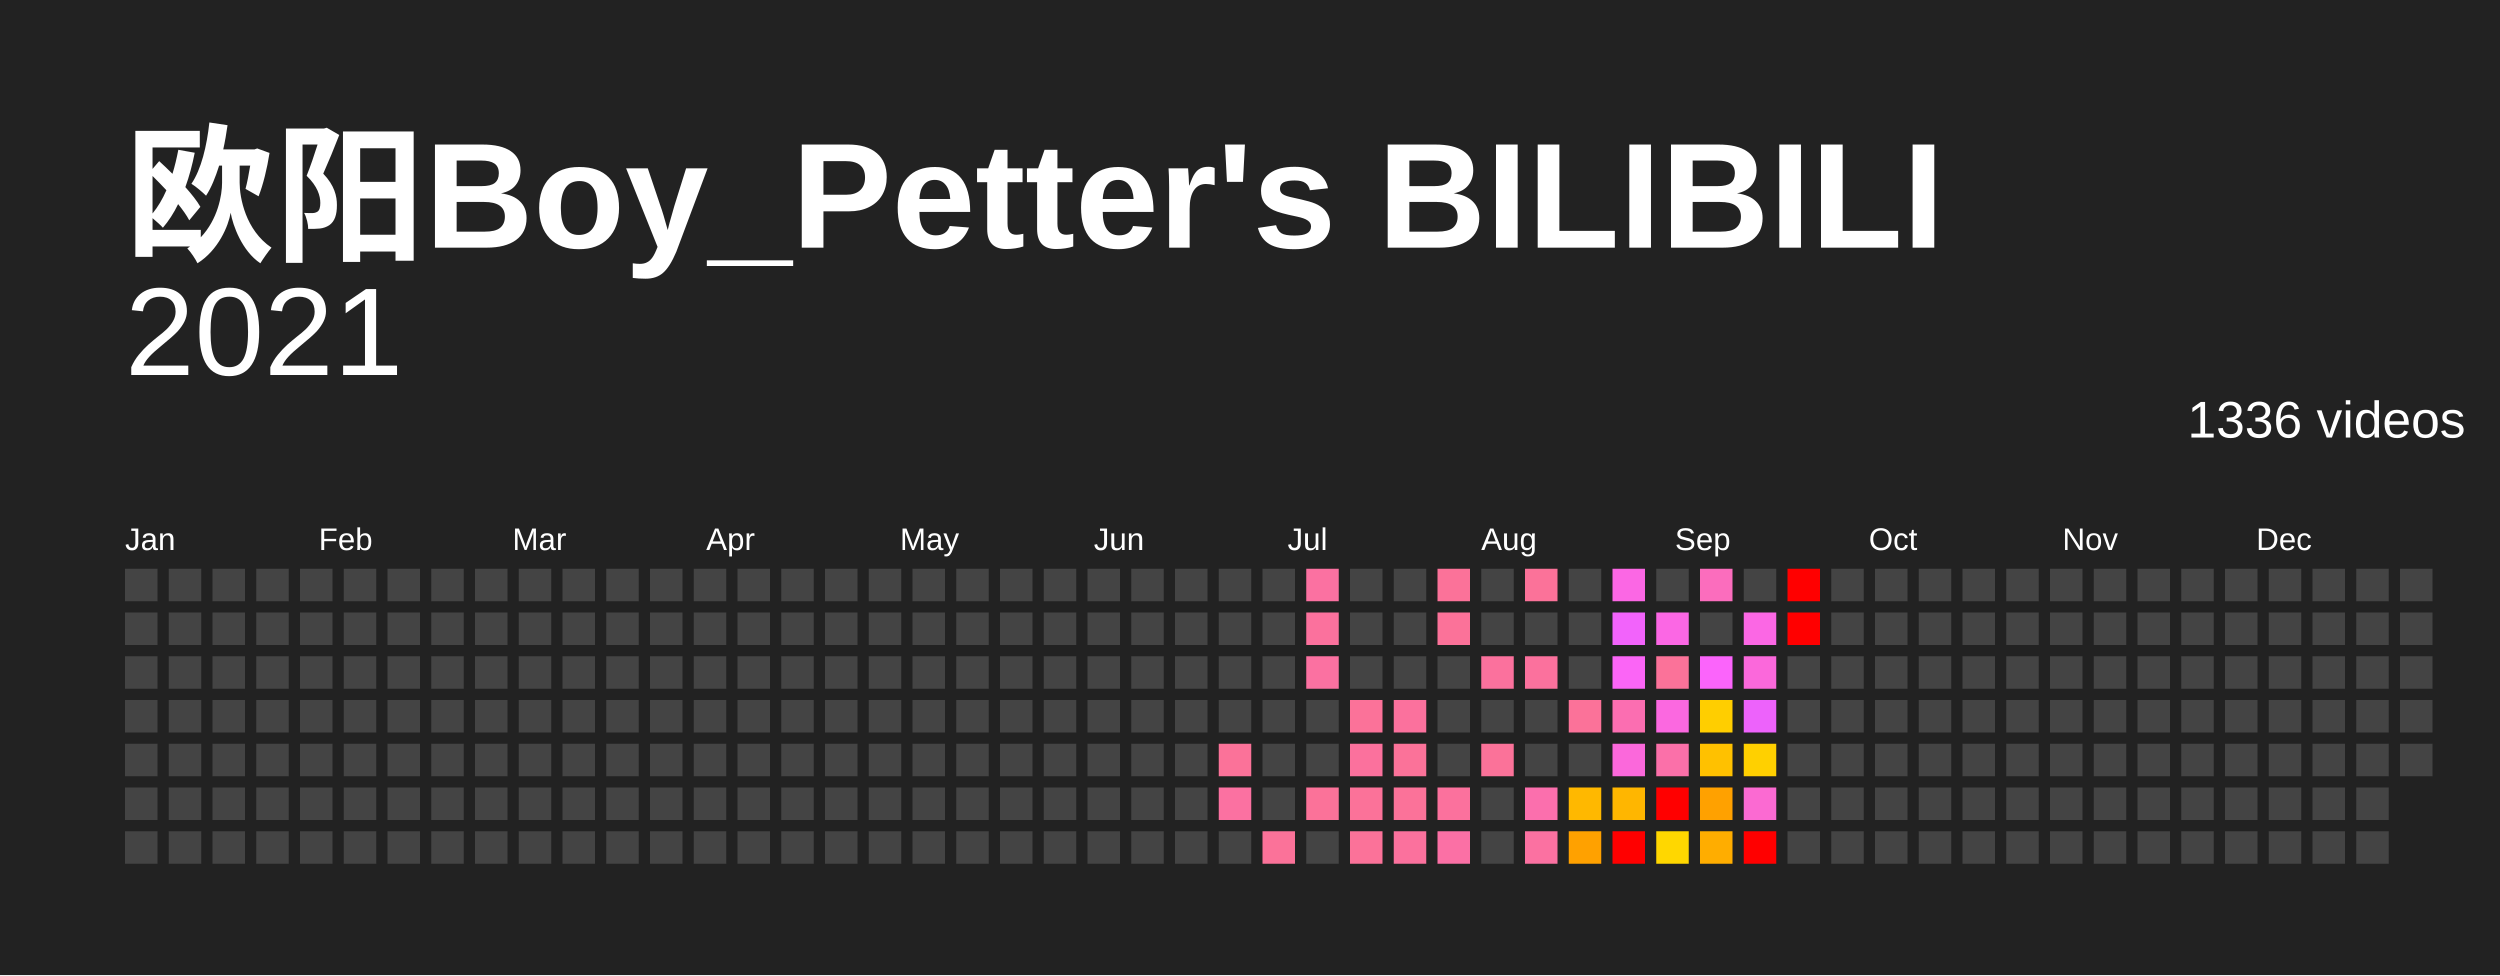
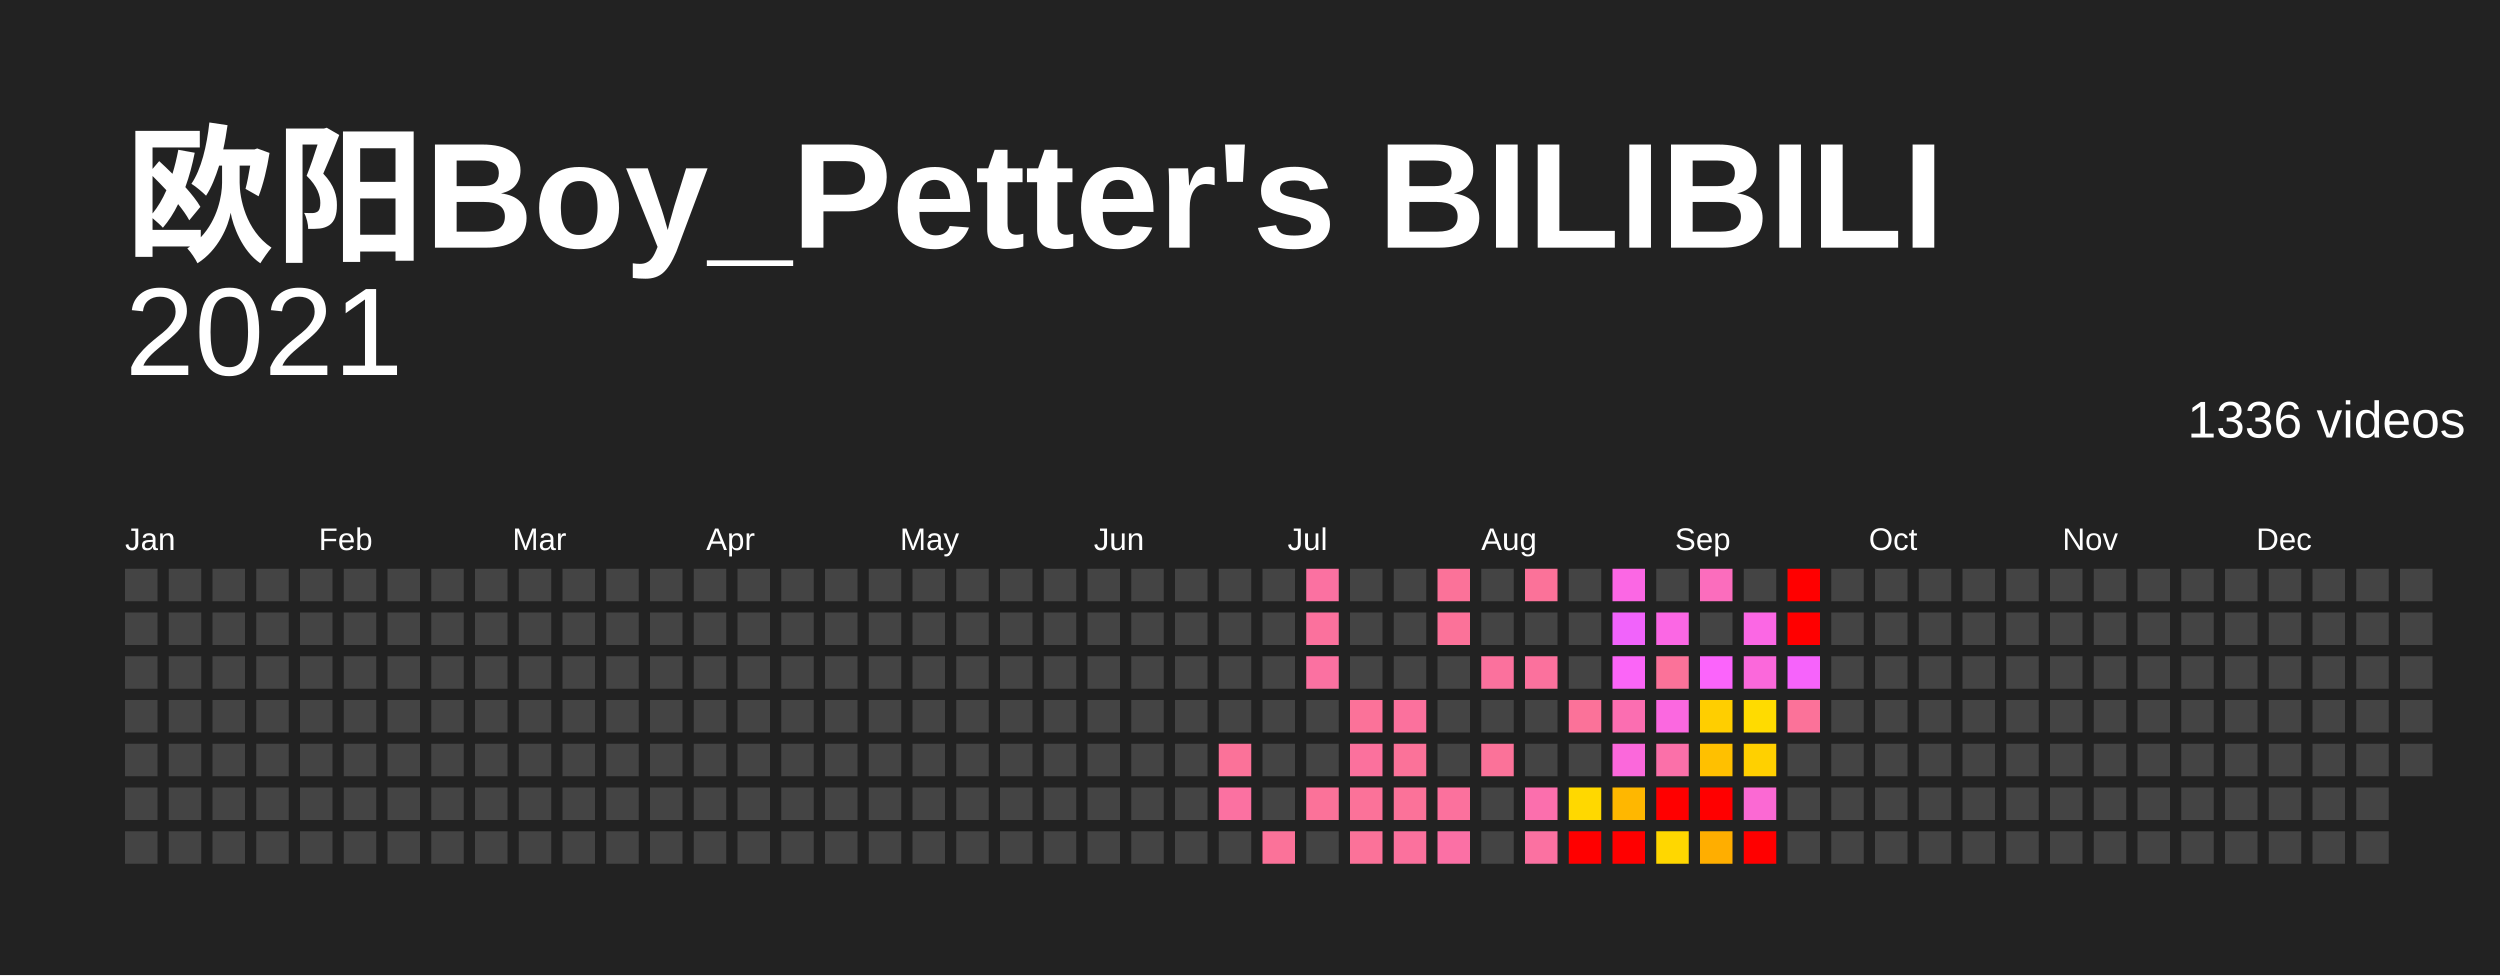
<svg xmlns="http://www.w3.org/2000/svg" baseProfile="full" height="78mm" version="1.1" viewBox="0,0,200,78" width="200mm">
  <defs />
  <rect fill="#222222" height="78" width="200" x="0" y="0" />
  <text fill="#FFFFFF" style="font-size:12px; font-family:Arial; font-weight:bold;" x="10" y="20">欧阳Boy_Petter's BILIBILI</text>
  <text alignment-baseline="hanging" fill="#FFFFFF" style="font-size:10.0px; font-family:Arial;" x="10" y="30">2021</text>
  <text alignment-baseline="hanging" fill="#FFFFFF" style="font-size:4.125px; font-family:Arial;" x="175" y="35">1336 videos</text>
  <text fill="#FFFFFF" style="font-size:2.5px; font-family:Arial" x="10.0" y="44">Jan</text>
  <text fill="#FFFFFF" style="font-size:2.5px; font-family:Arial" x="25.5" y="44">Feb</text>
  <text fill="#FFFFFF" style="font-size:2.5px; font-family:Arial" x="41.0" y="44">Mar</text>
  <text fill="#FFFFFF" style="font-size:2.5px; font-family:Arial" x="56.5" y="44">Apr</text>
  <text fill="#FFFFFF" style="font-size:2.5px; font-family:Arial" x="72.0" y="44">May</text>
  <text fill="#FFFFFF" style="font-size:2.5px; font-family:Arial" x="87.5" y="44">Jun</text>
  <text fill="#FFFFFF" style="font-size:2.5px; font-family:Arial" x="103.0" y="44">Jul</text>
  <text fill="#FFFFFF" style="font-size:2.5px; font-family:Arial" x="118.5" y="44">Aug</text>
  <text fill="#FFFFFF" style="font-size:2.5px; font-family:Arial" x="134.0" y="44">Sep</text>
  <text fill="#FFFFFF" style="font-size:2.5px; font-family:Arial" x="149.5" y="44">Oct</text>
  <text fill="#FFFFFF" style="font-size:2.5px; font-family:Arial" x="165.0" y="44">Nov</text>
  <text fill="#FFFFFF" style="font-size:2.5px; font-family:Arial" x="180.5" y="44">Dec</text>
  <rect fill="#444444" height="2.6" width="2.6" x="10.0" y="45.5" />
  <rect fill="#444444" height="2.6" width="2.6" x="10.0" y="49.0" />
  <rect fill="#444444" height="2.6" width="2.6" x="10.0" y="52.5" />
  <rect fill="#444444" height="2.6" width="2.6" x="10.0" y="56.0" />
  <rect fill="#444444" height="2.6" width="2.6" x="10.0" y="59.5" />
  <rect fill="#444444" height="2.6" width="2.6" x="10.0" y="63.0" />
  <rect fill="#444444" height="2.6" width="2.6" x="10.0" y="66.5" />
  <rect fill="#444444" height="2.6" width="2.6" x="13.5" y="45.5" />
  <rect fill="#444444" height="2.6" width="2.6" x="13.5" y="49.0" />
  <rect fill="#444444" height="2.6" width="2.6" x="13.5" y="52.5" />
  <rect fill="#444444" height="2.6" width="2.6" x="13.5" y="56.0" />
  <rect fill="#444444" height="2.6" width="2.6" x="13.5" y="59.5" />
  <rect fill="#444444" height="2.6" width="2.6" x="13.5" y="63.0" />
  <rect fill="#444444" height="2.6" width="2.6" x="13.5" y="66.5" />
  <rect fill="#444444" height="2.6" width="2.6" x="17.0" y="45.5" />
  <rect fill="#444444" height="2.6" width="2.6" x="17.0" y="49.0" />
  <rect fill="#444444" height="2.6" width="2.6" x="17.0" y="52.5" />
  <rect fill="#444444" height="2.6" width="2.6" x="17.0" y="56.0" />
  <rect fill="#444444" height="2.6" width="2.6" x="17.0" y="59.5" />
  <rect fill="#444444" height="2.6" width="2.6" x="17.0" y="63.0" />
  <rect fill="#444444" height="2.6" width="2.6" x="17.0" y="66.5" />
  <rect fill="#444444" height="2.6" width="2.6" x="20.5" y="45.5" />
  <rect fill="#444444" height="2.6" width="2.6" x="20.5" y="49.0" />
  <rect fill="#444444" height="2.6" width="2.6" x="20.5" y="52.5" />
  <rect fill="#444444" height="2.6" width="2.6" x="20.5" y="56.0" />
  <rect fill="#444444" height="2.6" width="2.6" x="20.5" y="59.5" />
  <rect fill="#444444" height="2.6" width="2.6" x="20.5" y="63.0" />
  <rect fill="#444444" height="2.6" width="2.6" x="20.5" y="66.5" />
  <rect fill="#444444" height="2.6" width="2.6" x="24.0" y="45.5" />
  <rect fill="#444444" height="2.6" width="2.6" x="24.0" y="49.0" />
  <rect fill="#444444" height="2.6" width="2.6" x="24.0" y="52.5" />
  <rect fill="#444444" height="2.6" width="2.6" x="24.0" y="56.0" />
  <rect fill="#444444" height="2.6" width="2.6" x="24.0" y="59.5" />
  <rect fill="#444444" height="2.6" width="2.6" x="24.0" y="63.0" />
  <rect fill="#444444" height="2.6" width="2.6" x="24.0" y="66.5" />
  <rect fill="#444444" height="2.6" width="2.6" x="27.5" y="45.5" />
  <rect fill="#444444" height="2.6" width="2.6" x="27.5" y="49.0" />
  <rect fill="#444444" height="2.6" width="2.6" x="27.5" y="52.5" />
  <rect fill="#444444" height="2.6" width="2.6" x="27.5" y="56.0" />
  <rect fill="#444444" height="2.6" width="2.6" x="27.5" y="59.5" />
  <rect fill="#444444" height="2.6" width="2.6" x="27.5" y="63.0" />
  <rect fill="#444444" height="2.6" width="2.6" x="27.5" y="66.5" />
  <rect fill="#444444" height="2.6" width="2.6" x="31.0" y="45.5" />
  <rect fill="#444444" height="2.6" width="2.6" x="31.0" y="49.0" />
  <rect fill="#444444" height="2.6" width="2.6" x="31.0" y="52.5" />
  <rect fill="#444444" height="2.6" width="2.6" x="31.0" y="56.0" />
  <rect fill="#444444" height="2.6" width="2.6" x="31.0" y="59.5" />
  <rect fill="#444444" height="2.6" width="2.6" x="31.0" y="63.0" />
  <rect fill="#444444" height="2.6" width="2.6" x="31.0" y="66.5" />
  <rect fill="#444444" height="2.6" width="2.6" x="34.5" y="45.5" />
  <rect fill="#444444" height="2.6" width="2.6" x="34.5" y="49.0" />
  <rect fill="#444444" height="2.6" width="2.6" x="34.5" y="52.5" />
  <rect fill="#444444" height="2.6" width="2.6" x="34.5" y="56.0" />
  <rect fill="#444444" height="2.6" width="2.6" x="34.5" y="59.5" />
  <rect fill="#444444" height="2.6" width="2.6" x="34.5" y="63.0" />
  <rect fill="#444444" height="2.6" width="2.6" x="34.5" y="66.5" />
  <rect fill="#444444" height="2.6" width="2.6" x="38.0" y="45.5" />
  <rect fill="#444444" height="2.6" width="2.6" x="38.0" y="49.0" />
  <rect fill="#444444" height="2.6" width="2.6" x="38.0" y="52.5" />
  <rect fill="#444444" height="2.6" width="2.6" x="38.0" y="56.0" />
  <rect fill="#444444" height="2.6" width="2.6" x="38.0" y="59.5" />
  <rect fill="#444444" height="2.6" width="2.6" x="38.0" y="63.0" />
  <rect fill="#444444" height="2.6" width="2.6" x="38.0" y="66.5" />
  <rect fill="#444444" height="2.6" width="2.6" x="41.5" y="45.5" />
  <rect fill="#444444" height="2.6" width="2.6" x="41.5" y="49.0" />
  <rect fill="#444444" height="2.6" width="2.6" x="41.5" y="52.5" />
  <rect fill="#444444" height="2.6" width="2.6" x="41.5" y="56.0" />
  <rect fill="#444444" height="2.6" width="2.6" x="41.5" y="59.5" />
  <rect fill="#444444" height="2.6" width="2.6" x="41.5" y="63.0" />
  <rect fill="#444444" height="2.6" width="2.6" x="41.5" y="66.5" />
  <rect fill="#444444" height="2.6" width="2.6" x="45.0" y="45.5" />
  <rect fill="#444444" height="2.6" width="2.6" x="45.0" y="49.0" />
  <rect fill="#444444" height="2.6" width="2.6" x="45.0" y="52.5" />
  <rect fill="#444444" height="2.6" width="2.6" x="45.0" y="56.0" />
  <rect fill="#444444" height="2.6" width="2.6" x="45.0" y="59.5" />
  <rect fill="#444444" height="2.6" width="2.6" x="45.0" y="63.0" />
  <rect fill="#444444" height="2.6" width="2.6" x="45.0" y="66.5" />
  <rect fill="#444444" height="2.6" width="2.6" x="48.5" y="45.5" />
  <rect fill="#444444" height="2.6" width="2.6" x="48.5" y="49.0" />
  <rect fill="#444444" height="2.6" width="2.6" x="48.5" y="52.5" />
  <rect fill="#444444" height="2.6" width="2.6" x="48.5" y="56.0" />
  <rect fill="#444444" height="2.6" width="2.6" x="48.5" y="59.5" />
  <rect fill="#444444" height="2.6" width="2.6" x="48.5" y="63.0" />
  <rect fill="#444444" height="2.6" width="2.6" x="48.5" y="66.5" />
  <rect fill="#444444" height="2.6" width="2.6" x="52.0" y="45.5" />
  <rect fill="#444444" height="2.6" width="2.6" x="52.0" y="49.0" />
  <rect fill="#444444" height="2.6" width="2.6" x="52.0" y="52.5" />
  <rect fill="#444444" height="2.6" width="2.6" x="52.0" y="56.0" />
  <rect fill="#444444" height="2.6" width="2.6" x="52.0" y="59.5" />
  <rect fill="#444444" height="2.6" width="2.6" x="52.0" y="63.0" />
  <rect fill="#444444" height="2.6" width="2.6" x="52.0" y="66.5" />
  <rect fill="#444444" height="2.6" width="2.6" x="55.5" y="45.5" />
  <rect fill="#444444" height="2.6" width="2.6" x="55.5" y="49.0" />
  <rect fill="#444444" height="2.6" width="2.6" x="55.5" y="52.5" />
  <rect fill="#444444" height="2.6" width="2.6" x="55.5" y="56.0" />
  <rect fill="#444444" height="2.6" width="2.6" x="55.5" y="59.5" />
  <rect fill="#444444" height="2.6" width="2.6" x="55.5" y="63.0" />
  <rect fill="#444444" height="2.6" width="2.6" x="55.5" y="66.5" />
  <rect fill="#444444" height="2.6" width="2.6" x="59.0" y="45.5" />
  <rect fill="#444444" height="2.6" width="2.6" x="59.0" y="49.0" />
  <rect fill="#444444" height="2.6" width="2.6" x="59.0" y="52.5" />
  <rect fill="#444444" height="2.6" width="2.6" x="59.0" y="56.0" />
  <rect fill="#444444" height="2.6" width="2.6" x="59.0" y="59.5" />
  <rect fill="#444444" height="2.6" width="2.6" x="59.0" y="63.0" />
  <rect fill="#444444" height="2.6" width="2.6" x="59.0" y="66.5" />
  <rect fill="#444444" height="2.6" width="2.6" x="62.5" y="45.5" />
  <rect fill="#444444" height="2.6" width="2.6" x="62.5" y="49.0" />
  <rect fill="#444444" height="2.6" width="2.6" x="62.5" y="52.5" />
  <rect fill="#444444" height="2.6" width="2.6" x="62.5" y="56.0" />
  <rect fill="#444444" height="2.6" width="2.6" x="62.5" y="59.5" />
  <rect fill="#444444" height="2.6" width="2.6" x="62.5" y="63.0" />
  <rect fill="#444444" height="2.6" width="2.6" x="62.5" y="66.5" />
  <rect fill="#444444" height="2.6" width="2.6" x="66.0" y="45.5" />
  <rect fill="#444444" height="2.6" width="2.6" x="66.0" y="49.0" />
  <rect fill="#444444" height="2.6" width="2.6" x="66.0" y="52.5" />
  <rect fill="#444444" height="2.6" width="2.6" x="66.0" y="56.0" />
  <rect fill="#444444" height="2.6" width="2.6" x="66.0" y="59.5" />
  <rect fill="#444444" height="2.6" width="2.6" x="66.0" y="63.0" />
  <rect fill="#444444" height="2.6" width="2.6" x="66.0" y="66.5" />
  <rect fill="#444444" height="2.6" width="2.6" x="69.5" y="45.5" />
  <rect fill="#444444" height="2.6" width="2.6" x="69.5" y="49.0" />
  <rect fill="#444444" height="2.6" width="2.6" x="69.5" y="52.5" />
  <rect fill="#444444" height="2.6" width="2.6" x="69.5" y="56.0" />
  <rect fill="#444444" height="2.6" width="2.6" x="69.5" y="59.5" />
  <rect fill="#444444" height="2.6" width="2.6" x="69.5" y="63.0" />
  <rect fill="#444444" height="2.6" width="2.6" x="69.5" y="66.5" />
  <rect fill="#444444" height="2.6" width="2.6" x="73.0" y="45.5" />
  <rect fill="#444444" height="2.6" width="2.6" x="73.0" y="49.0" />
  <rect fill="#444444" height="2.6" width="2.6" x="73.0" y="52.5" />
  <rect fill="#444444" height="2.6" width="2.6" x="73.0" y="56.0" />
  <rect fill="#444444" height="2.6" width="2.6" x="73.0" y="59.5" />
  <rect fill="#444444" height="2.6" width="2.6" x="73.0" y="63.0" />
  <rect fill="#444444" height="2.6" width="2.6" x="73.0" y="66.5" />
  <rect fill="#444444" height="2.6" width="2.6" x="76.5" y="45.5" />
  <rect fill="#444444" height="2.6" width="2.6" x="76.5" y="49.0" />
  <rect fill="#444444" height="2.6" width="2.6" x="76.5" y="52.5" />
  <rect fill="#444444" height="2.6" width="2.6" x="76.5" y="56.0" />
  <rect fill="#444444" height="2.6" width="2.6" x="76.5" y="59.5" />
  <rect fill="#444444" height="2.6" width="2.6" x="76.5" y="63.0" />
  <rect fill="#444444" height="2.6" width="2.6" x="76.5" y="66.5" />
  <rect fill="#444444" height="2.6" width="2.6" x="80.0" y="45.5" />
  <rect fill="#444444" height="2.6" width="2.6" x="80.0" y="49.0" />
  <rect fill="#444444" height="2.6" width="2.6" x="80.0" y="52.5" />
  <rect fill="#444444" height="2.6" width="2.6" x="80.0" y="56.0" />
  <rect fill="#444444" height="2.6" width="2.6" x="80.0" y="59.5" />
  <rect fill="#444444" height="2.6" width="2.6" x="80.0" y="63.0" />
  <rect fill="#444444" height="2.6" width="2.6" x="80.0" y="66.5" />
  <rect fill="#444444" height="2.6" width="2.6" x="83.5" y="45.5" />
  <rect fill="#444444" height="2.6" width="2.6" x="83.5" y="49.0" />
  <rect fill="#444444" height="2.6" width="2.6" x="83.5" y="52.5" />
  <rect fill="#444444" height="2.6" width="2.6" x="83.5" y="56.0" />
  <rect fill="#444444" height="2.6" width="2.6" x="83.5" y="59.5" />
  <rect fill="#444444" height="2.6" width="2.6" x="83.5" y="63.0" />
  <rect fill="#444444" height="2.6" width="2.6" x="83.5" y="66.5" />
  <rect fill="#444444" height="2.6" width="2.6" x="87.0" y="45.5" />
  <rect fill="#444444" height="2.6" width="2.6" x="87.0" y="49.0" />
  <rect fill="#444444" height="2.6" width="2.6" x="87.0" y="52.5" />
  <rect fill="#444444" height="2.6" width="2.6" x="87.0" y="56.0" />
  <rect fill="#444444" height="2.6" width="2.6" x="87.0" y="59.5" />
  <rect fill="#444444" height="2.6" width="2.6" x="87.0" y="63.0" />
  <rect fill="#444444" height="2.6" width="2.6" x="87.0" y="66.5" />
  <rect fill="#444444" height="2.6" width="2.6" x="90.5" y="45.5" />
  <rect fill="#444444" height="2.6" width="2.6" x="90.5" y="49.0" />
  <rect fill="#444444" height="2.6" width="2.6" x="90.5" y="52.5" />
  <rect fill="#444444" height="2.6" width="2.6" x="90.5" y="56.0" />
  <rect fill="#444444" height="2.6" width="2.6" x="90.5" y="59.5" />
  <rect fill="#444444" height="2.6" width="2.6" x="90.5" y="63.0" />
  <rect fill="#444444" height="2.6" width="2.6" x="90.5" y="66.5" />
  <rect fill="#444444" height="2.6" width="2.6" x="94.0" y="45.5" />
  <rect fill="#444444" height="2.6" width="2.6" x="94.0" y="49.0" />
  <rect fill="#444444" height="2.6" width="2.6" x="94.0" y="52.5" />
  <rect fill="#444444" height="2.6" width="2.6" x="94.0" y="56.0" />
  <rect fill="#444444" height="2.6" width="2.6" x="94.0" y="59.5" />
  <rect fill="#444444" height="2.6" width="2.6" x="94.0" y="63.0" />
  <rect fill="#444444" height="2.6" width="2.6" x="94.0" y="66.5" />
  <rect fill="#444444" height="2.6" width="2.6" x="97.5" y="45.5" />
  <rect fill="#444444" height="2.6" width="2.6" x="97.5" y="49.0" />
  <rect fill="#444444" height="2.6" width="2.6" x="97.5" y="52.5" />
  <rect fill="#444444" height="2.6" width="2.6" x="97.5" y="56.0" />
  <rect fill="#fb7299" height="2.6" width="2.6" x="97.5" y="59.5" />
  <rect fill="#fb71a1" height="2.6" width="2.6" x="97.5" y="63.0" />
  <rect fill="#444444" height="2.6" width="2.6" x="97.5" y="66.5" />
  <rect fill="#444444" height="2.6" width="2.6" x="101.0" y="45.5" />
  <rect fill="#444444" height="2.6" width="2.6" x="101.0" y="49.0" />
  <rect fill="#444444" height="2.6" width="2.6" x="101.0" y="52.5" />
  <rect fill="#444444" height="2.6" width="2.6" x="101.0" y="56.0" />
  <rect fill="#444444" height="2.6" width="2.6" x="101.0" y="59.5" />
  <rect fill="#444444" height="2.6" width="2.6" x="101.0" y="63.0" />
  <rect fill="#fb7299" height="2.6" width="2.6" x="101.0" y="66.5" />
  <rect fill="#fb71a1" height="2.6" width="2.6" x="104.5" y="45.5" />
  <rect fill="#fb719d" height="2.6" width="2.6" x="104.5" y="49.0" />
  <rect fill="#fb71a1" height="2.6" width="2.6" x="104.5" y="52.5" />
  <rect fill="#444444" height="2.6" width="2.6" x="104.5" y="56.0" />
  <rect fill="#444444" height="2.6" width="2.6" x="104.5" y="59.5" />
  <rect fill="#fb7299" height="2.6" width="2.6" x="104.5" y="63.0" />
  <rect fill="#444444" height="2.6" width="2.6" x="104.5" y="66.5" />
  <rect fill="#444444" height="2.6" width="2.6" x="108.0" y="45.5" />
  <rect fill="#444444" height="2.6" width="2.6" x="108.0" y="49.0" />
  <rect fill="#444444" height="2.6" width="2.6" x="108.0" y="52.5" />
  <rect fill="#fb7299" height="2.6" width="2.6" x="108.0" y="56.0" />
  <rect fill="#fb719d" height="2.6" width="2.6" x="108.0" y="59.5" />
  <rect fill="#fb7299" height="2.6" width="2.6" x="108.0" y="63.0" />
  <rect fill="#fb7299" height="2.6" width="2.6" x="108.0" y="66.5" />
  <rect fill="#444444" height="2.6" width="2.6" x="111.5" y="45.5" />
  <rect fill="#444444" height="2.6" width="2.6" x="111.5" y="49.0" />
  <rect fill="#444444" height="2.6" width="2.6" x="111.5" y="52.5" />
  <rect fill="#fb719d" height="2.6" width="2.6" x="111.5" y="56.0" />
  <rect fill="#fb7299" height="2.6" width="2.6" x="111.5" y="59.5" />
  <rect fill="#fb7299" height="2.6" width="2.6" x="111.5" y="63.0" />
  <rect fill="#fb719d" height="2.6" width="2.6" x="111.5" y="66.5" />
  <rect fill="#fb7299" height="2.6" width="2.6" x="115.0" y="45.5" />
  <rect fill="#fb7299" height="2.6" width="2.6" x="115.0" y="49.0" />
  <rect fill="#444444" height="2.6" width="2.6" x="115.0" y="52.5" />
  <rect fill="#444444" height="2.6" width="2.6" x="115.0" y="56.0" />
  <rect fill="#444444" height="2.6" width="2.6" x="115.0" y="59.5" />
  <rect fill="#fb719d" height="2.6" width="2.6" x="115.0" y="63.0" />
  <rect fill="#fb70a5" height="2.6" width="2.6" x="115.0" y="66.5" />
  <rect fill="#444444" height="2.6" width="2.6" x="118.5" y="45.5" />
  <rect fill="#444444" height="2.6" width="2.6" x="118.5" y="49.0" />
  <rect fill="#fb719d" height="2.6" width="2.6" x="118.5" y="52.5" />
  <rect fill="#444444" height="2.6" width="2.6" x="118.5" y="56.0" />
  <rect fill="#fb7299" height="2.6" width="2.6" x="118.5" y="59.5" />
  <rect fill="#444444" height="2.6" width="2.6" x="118.5" y="63.0" />
  <rect fill="#444444" height="2.6" width="2.6" x="118.5" y="66.5" />
  <rect fill="#fb7299" height="2.6" width="2.6" x="122.0" y="45.5" />
  <rect fill="#444444" height="2.6" width="2.6" x="122.0" y="49.0" />
  <rect fill="#fb719d" height="2.6" width="2.6" x="122.0" y="52.5" />
  <rect fill="#444444" height="2.6" width="2.6" x="122.0" y="56.0" />
  <rect fill="#444444" height="2.6" width="2.6" x="122.0" y="59.5" />
  <rect fill="#fb6fad" height="2.6" width="2.6" x="122.0" y="63.0" />
  <rect fill="#fb71a1" height="2.6" width="2.6" x="122.0" y="66.5" />
  <rect fill="#444444" height="2.6" width="2.6" x="125.5" y="45.5" />
  <rect fill="#444444" height="2.6" width="2.6" x="125.5" y="49.0" />
  <rect fill="#444444" height="2.6" width="2.6" x="125.5" y="52.5" />
  <rect fill="#fb7299" height="2.6" width="2.6" x="125.5" y="56.0" />
  <rect fill="#444444" height="2.6" width="2.6" x="125.5" y="59.5" />
-   <rect fill="#ffb800" height="2.6" width="2.6" x="125.5" y="63.0" />
-   <rect fill="#ffa100" height="2.6" width="2.6" x="125.5" y="66.5" />
+   <rect fill="#ffd800" height="2.6" width="2.6" x="125.5" y="63.0" />
+   <rect fill="red" height="2.6" width="2.6" x="125.5" y="66.5" />
  <rect fill="#fb67e4" height="2.6" width="2.6" x="129.0" y="45.5" />
-   <rect fill="#f263fb" height="2.6" width="2.6" x="129.0" y="49.0" />
-   <rect fill="#fb65f6" height="2.6" width="2.6" x="129.0" y="52.5" />
+   <rect fill="#f163fb" height="2.6" width="2.6" x="129.0" y="49.0" />
+   <rect fill="#fb65f7" height="2.6" width="2.6" x="129.0" y="52.5" />
  <rect fill="#fb6eb1" height="2.6" width="2.6" x="129.0" y="56.0" />
  <rect fill="#fb68db" height="2.6" width="2.6" x="129.0" y="59.5" />
-   <rect fill="#ffb600" height="2.6" width="2.6" x="129.0" y="63.0" />
+   <rect fill="#ffb700" height="2.6" width="2.6" x="129.0" y="63.0" />
  <rect fill="red" height="2.6" width="2.6" x="129.0" y="66.5" />
  <rect fill="#444444" height="2.6" width="2.6" x="132.5" y="45.5" />
  <rect fill="#fb67e4" height="2.6" width="2.6" x="132.5" y="49.0" />
  <rect fill="#fb7299" height="2.6" width="2.6" x="132.5" y="52.5" />
  <rect fill="#fb68e0" height="2.6" width="2.6" x="132.5" y="56.0" />
  <rect fill="#fb70a9" height="2.6" width="2.6" x="132.5" y="59.5" />
  <rect fill="red" height="2.6" width="2.6" x="132.5" y="63.0" />
  <rect fill="#ffd700" height="2.6" width="2.6" x="132.5" y="66.5" />
  <rect fill="#fb6dbd" height="2.6" width="2.6" x="136.0" y="45.5" />
  <rect fill="#444444" height="2.6" width="2.6" x="136.0" y="49.0" />
  <rect fill="#fb64fb" height="2.6" width="2.6" x="136.0" y="52.5" />
  <rect fill="#ffce00" height="2.6" width="2.6" x="136.0" y="56.0" />
-   <rect fill="#ffc100" height="2.6" width="2.6" x="136.0" y="59.5" />
-   <rect fill="#ffa100" height="2.6" width="2.6" x="136.0" y="63.0" />
-   <rect fill="#ffad00" height="2.6" width="2.6" x="136.0" y="66.5" />
+   <rect fill="#ffc000" height="2.6" width="2.6" x="136.0" y="59.5" />
+   <rect fill="red" height="2.6" width="2.6" x="136.0" y="63.0" />
+   <rect fill="#ffae00" height="2.6" width="2.6" x="136.0" y="66.5" />
  <rect fill="#444444" height="2.6" width="2.6" x="139.5" y="45.5" />
  <rect fill="#fb67e4" height="2.6" width="2.6" x="139.5" y="49.0" />
  <rect fill="#fb68db" height="2.6" width="2.6" x="139.5" y="52.5" />
-   <rect fill="#ed62fb" height="2.6" width="2.6" x="139.5" y="56.0" />
+   <rect fill="#ffdb00" height="2.6" width="2.6" x="139.5" y="56.0" />
  <rect fill="#ffd000" height="2.6" width="2.6" x="139.5" y="59.5" />
-   <rect fill="#fb6ad2" height="2.6" width="2.6" x="139.5" y="63.0" />
+   <rect fill="#fb69d3" height="2.6" width="2.6" x="139.5" y="63.0" />
  <rect fill="red" height="2.6" width="2.6" x="139.5" y="66.5" />
  <rect fill="red" height="2.6" width="2.6" x="143.0" y="45.5" />
  <rect fill="red" height="2.6" width="2.6" x="143.0" y="49.0" />
-   <rect fill="#444444" height="2.6" width="2.6" x="143.0" y="52.5" />
-   <rect fill="#444444" height="2.6" width="2.6" x="143.0" y="56.0" />
+   <rect fill="#f663fb" height="2.6" width="2.6" x="143.0" y="52.5" />
+   <rect fill="#fb7299" height="2.6" width="2.6" x="143.0" y="56.0" />
  <rect fill="#444444" height="2.6" width="2.6" x="143.0" y="59.5" />
  <rect fill="#444444" height="2.6" width="2.6" x="143.0" y="63.0" />
  <rect fill="#444444" height="2.6" width="2.6" x="143.0" y="66.5" />
  <rect fill="#444444" height="2.6" width="2.6" x="146.5" y="45.5" />
  <rect fill="#444444" height="2.6" width="2.6" x="146.5" y="49.0" />
  <rect fill="#444444" height="2.6" width="2.6" x="146.5" y="52.5" />
  <rect fill="#444444" height="2.6" width="2.6" x="146.5" y="56.0" />
  <rect fill="#444444" height="2.6" width="2.6" x="146.5" y="59.5" />
  <rect fill="#444444" height="2.6" width="2.6" x="146.5" y="63.0" />
  <rect fill="#444444" height="2.6" width="2.6" x="146.5" y="66.5" />
  <rect fill="#444444" height="2.6" width="2.6" x="150.0" y="45.5" />
  <rect fill="#444444" height="2.6" width="2.6" x="150.0" y="49.0" />
  <rect fill="#444444" height="2.6" width="2.6" x="150.0" y="52.5" />
  <rect fill="#444444" height="2.6" width="2.6" x="150.0" y="56.0" />
  <rect fill="#444444" height="2.6" width="2.6" x="150.0" y="59.5" />
  <rect fill="#444444" height="2.6" width="2.6" x="150.0" y="63.0" />
  <rect fill="#444444" height="2.6" width="2.6" x="150.0" y="66.5" />
  <rect fill="#444444" height="2.6" width="2.6" x="153.5" y="45.5" />
  <rect fill="#444444" height="2.6" width="2.6" x="153.5" y="49.0" />
  <rect fill="#444444" height="2.6" width="2.6" x="153.5" y="52.5" />
  <rect fill="#444444" height="2.6" width="2.6" x="153.5" y="56.0" />
  <rect fill="#444444" height="2.6" width="2.6" x="153.5" y="59.5" />
  <rect fill="#444444" height="2.6" width="2.6" x="153.5" y="63.0" />
  <rect fill="#444444" height="2.6" width="2.6" x="153.5" y="66.5" />
  <rect fill="#444444" height="2.6" width="2.6" x="157.0" y="45.5" />
  <rect fill="#444444" height="2.6" width="2.6" x="157.0" y="49.0" />
  <rect fill="#444444" height="2.6" width="2.6" x="157.0" y="52.5" />
  <rect fill="#444444" height="2.6" width="2.6" x="157.0" y="56.0" />
  <rect fill="#444444" height="2.6" width="2.6" x="157.0" y="59.5" />
  <rect fill="#444444" height="2.6" width="2.6" x="157.0" y="63.0" />
  <rect fill="#444444" height="2.6" width="2.6" x="157.0" y="66.5" />
  <rect fill="#444444" height="2.6" width="2.6" x="160.5" y="45.5" />
  <rect fill="#444444" height="2.6" width="2.6" x="160.5" y="49.0" />
  <rect fill="#444444" height="2.6" width="2.6" x="160.5" y="52.5" />
  <rect fill="#444444" height="2.6" width="2.6" x="160.5" y="56.0" />
  <rect fill="#444444" height="2.6" width="2.6" x="160.5" y="59.5" />
  <rect fill="#444444" height="2.6" width="2.6" x="160.5" y="63.0" />
  <rect fill="#444444" height="2.6" width="2.6" x="160.5" y="66.5" />
  <rect fill="#444444" height="2.6" width="2.6" x="164.0" y="45.5" />
  <rect fill="#444444" height="2.6" width="2.6" x="164.0" y="49.0" />
  <rect fill="#444444" height="2.6" width="2.6" x="164.0" y="52.5" />
  <rect fill="#444444" height="2.6" width="2.6" x="164.0" y="56.0" />
  <rect fill="#444444" height="2.6" width="2.6" x="164.0" y="59.5" />
  <rect fill="#444444" height="2.6" width="2.6" x="164.0" y="63.0" />
  <rect fill="#444444" height="2.6" width="2.6" x="164.0" y="66.5" />
  <rect fill="#444444" height="2.6" width="2.6" x="167.5" y="45.5" />
  <rect fill="#444444" height="2.6" width="2.6" x="167.5" y="49.0" />
  <rect fill="#444444" height="2.6" width="2.6" x="167.5" y="52.5" />
  <rect fill="#444444" height="2.6" width="2.6" x="167.5" y="56.0" />
  <rect fill="#444444" height="2.6" width="2.6" x="167.5" y="59.5" />
  <rect fill="#444444" height="2.6" width="2.6" x="167.5" y="63.0" />
  <rect fill="#444444" height="2.6" width="2.6" x="167.5" y="66.5" />
  <rect fill="#444444" height="2.6" width="2.6" x="171.0" y="45.5" />
  <rect fill="#444444" height="2.6" width="2.6" x="171.0" y="49.0" />
  <rect fill="#444444" height="2.6" width="2.6" x="171.0" y="52.5" />
  <rect fill="#444444" height="2.6" width="2.6" x="171.0" y="56.0" />
  <rect fill="#444444" height="2.6" width="2.6" x="171.0" y="59.5" />
  <rect fill="#444444" height="2.6" width="2.6" x="171.0" y="63.0" />
  <rect fill="#444444" height="2.6" width="2.6" x="171.0" y="66.5" />
  <rect fill="#444444" height="2.6" width="2.6" x="174.5" y="45.5" />
  <rect fill="#444444" height="2.6" width="2.6" x="174.5" y="49.0" />
  <rect fill="#444444" height="2.6" width="2.6" x="174.5" y="52.5" />
  <rect fill="#444444" height="2.6" width="2.6" x="174.5" y="56.0" />
  <rect fill="#444444" height="2.6" width="2.6" x="174.5" y="59.5" />
  <rect fill="#444444" height="2.6" width="2.6" x="174.5" y="63.0" />
  <rect fill="#444444" height="2.6" width="2.6" x="174.5" y="66.5" />
  <rect fill="#444444" height="2.6" width="2.6" x="178.0" y="45.5" />
  <rect fill="#444444" height="2.6" width="2.6" x="178.0" y="49.0" />
  <rect fill="#444444" height="2.6" width="2.6" x="178.0" y="52.5" />
  <rect fill="#444444" height="2.6" width="2.6" x="178.0" y="56.0" />
  <rect fill="#444444" height="2.6" width="2.6" x="178.0" y="59.5" />
  <rect fill="#444444" height="2.6" width="2.6" x="178.0" y="63.0" />
  <rect fill="#444444" height="2.6" width="2.6" x="178.0" y="66.5" />
  <rect fill="#444444" height="2.6" width="2.6" x="181.5" y="45.5" />
  <rect fill="#444444" height="2.6" width="2.6" x="181.5" y="49.0" />
  <rect fill="#444444" height="2.6" width="2.6" x="181.5" y="52.5" />
  <rect fill="#444444" height="2.6" width="2.6" x="181.5" y="56.0" />
  <rect fill="#444444" height="2.6" width="2.6" x="181.5" y="59.5" />
  <rect fill="#444444" height="2.6" width="2.6" x="181.5" y="63.0" />
  <rect fill="#444444" height="2.6" width="2.6" x="181.5" y="66.5" />
  <rect fill="#444444" height="2.6" width="2.6" x="185.0" y="45.5" />
  <rect fill="#444444" height="2.6" width="2.6" x="185.0" y="49.0" />
  <rect fill="#444444" height="2.6" width="2.6" x="185.0" y="52.5" />
  <rect fill="#444444" height="2.6" width="2.6" x="185.0" y="56.0" />
  <rect fill="#444444" height="2.6" width="2.6" x="185.0" y="59.5" />
  <rect fill="#444444" height="2.6" width="2.6" x="185.0" y="63.0" />
  <rect fill="#444444" height="2.6" width="2.6" x="185.0" y="66.5" />
  <rect fill="#444444" height="2.6" width="2.6" x="188.5" y="45.5" />
  <rect fill="#444444" height="2.6" width="2.6" x="188.5" y="49.0" />
  <rect fill="#444444" height="2.6" width="2.6" x="188.5" y="52.5" />
  <rect fill="#444444" height="2.6" width="2.6" x="188.5" y="56.0" />
  <rect fill="#444444" height="2.6" width="2.6" x="188.5" y="59.5" />
  <rect fill="#444444" height="2.6" width="2.6" x="188.5" y="63.0" />
  <rect fill="#444444" height="2.6" width="2.6" x="188.5" y="66.5" />
  <rect fill="#444444" height="2.6" width="2.6" x="192.0" y="45.5" />
  <rect fill="#444444" height="2.6" width="2.6" x="192.0" y="49.0" />
  <rect fill="#444444" height="2.6" width="2.6" x="192.0" y="52.5" />
  <rect fill="#444444" height="2.6" width="2.6" x="192.0" y="56.0" />
  <rect fill="#444444" height="2.6" width="2.6" x="192.0" y="59.5" />
</svg>
